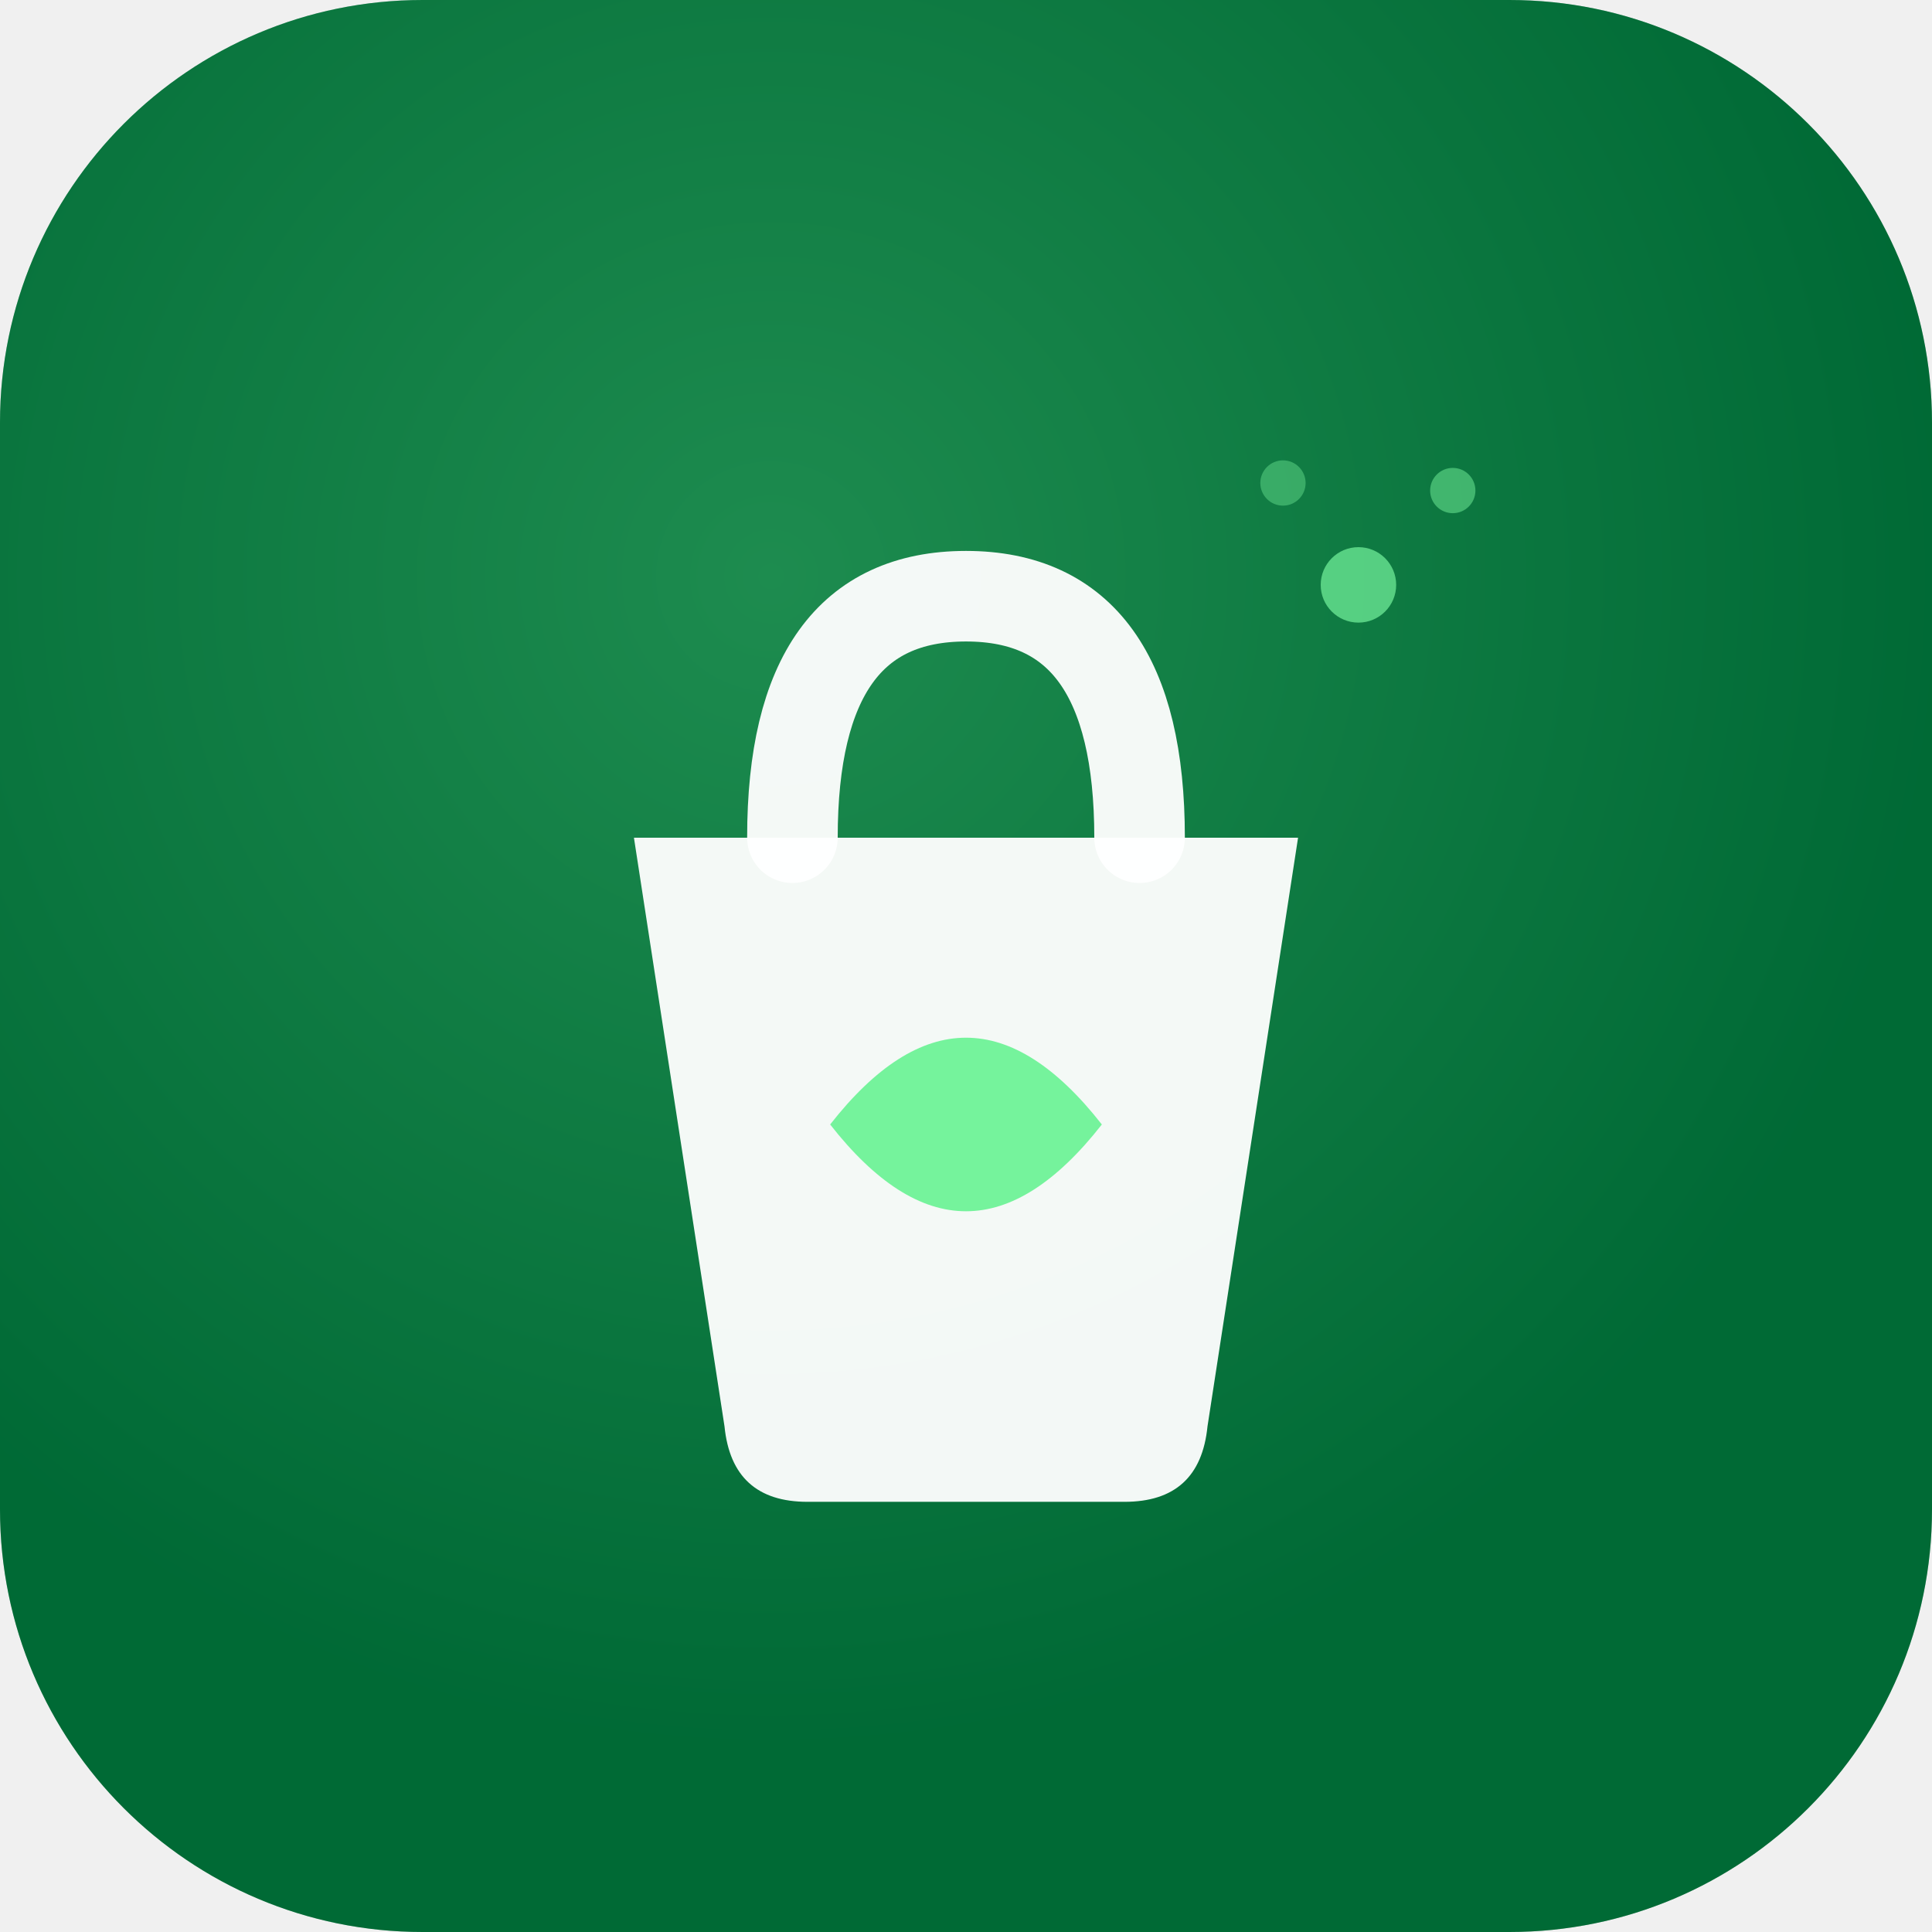
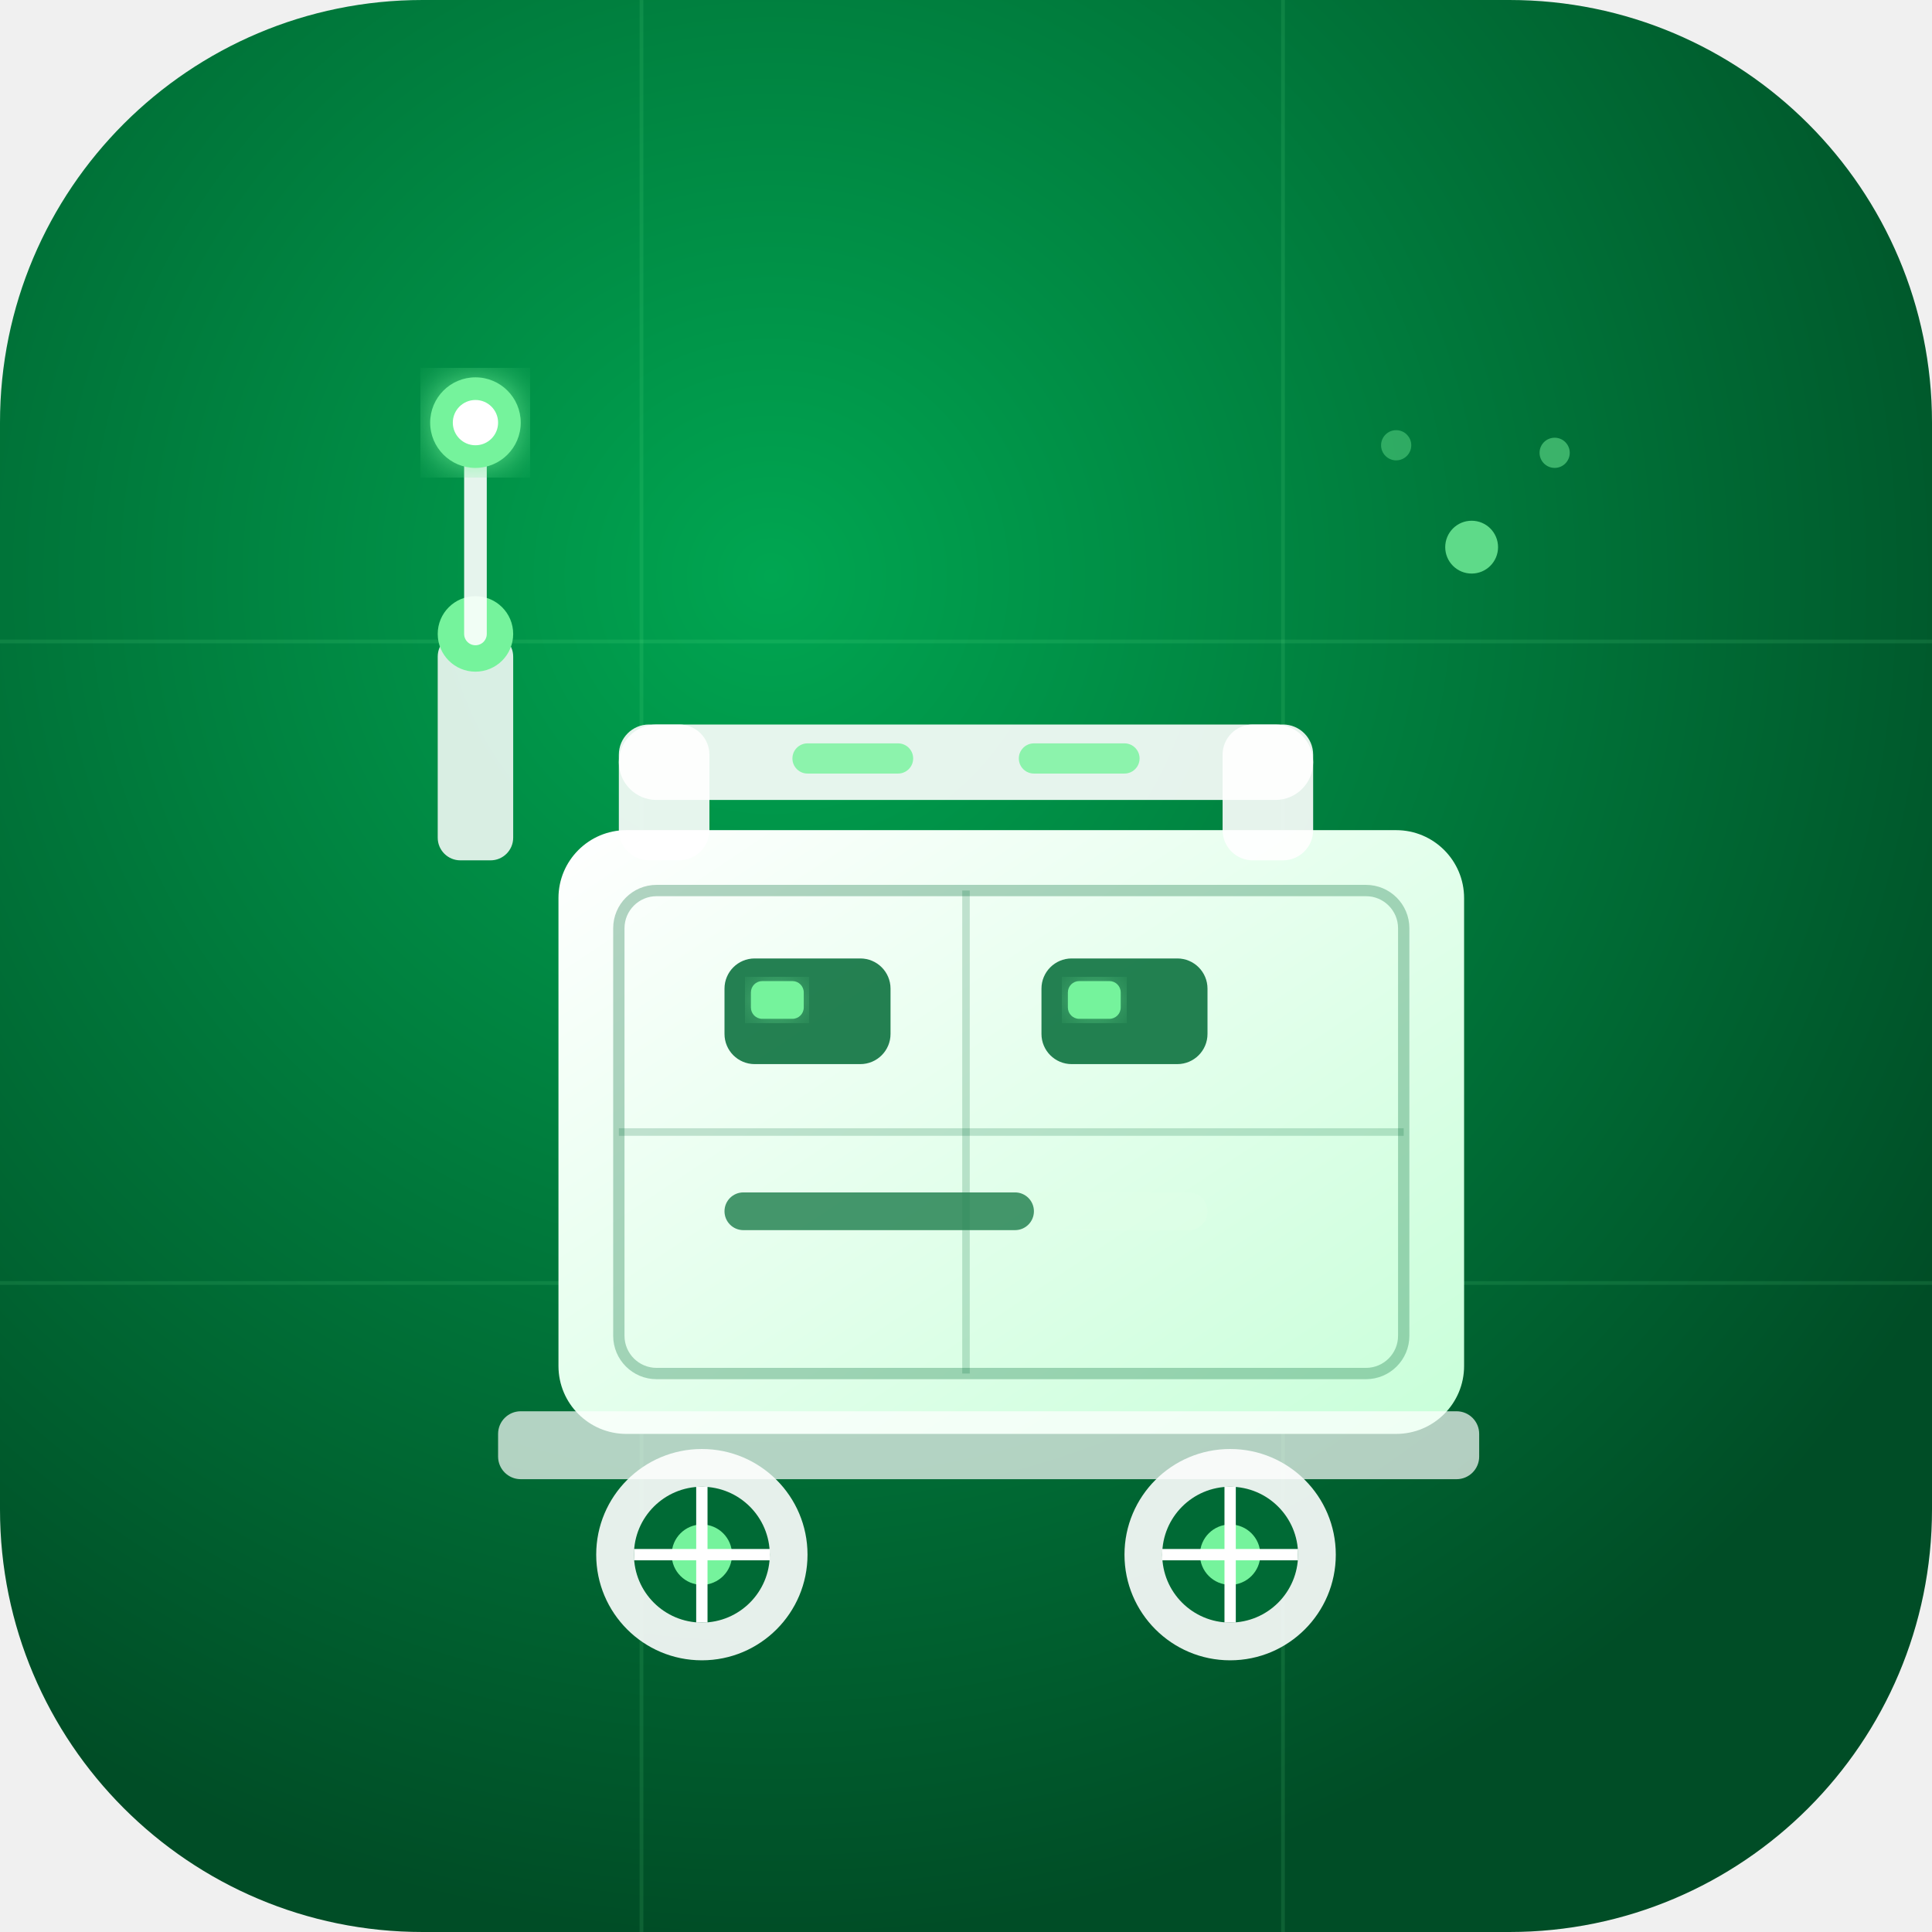
<svg xmlns="http://www.w3.org/2000/svg" viewBox="0 0 512 512">
-   <rect width="512" height="512" rx="112" fill="#006a35" />
-   <rect width="512" height="512" rx="112" fill="url(#glow)" opacity="0.25" />
  <defs>
-     <radialGradient id="glow" cx="40%" cy="30%" r="60%">
-       <stop offset="0%" stop-color="#75f39c" />
-       <stop offset="100%" stop-color="#006a35" />
+     <radialGradient id="bg" cx="40%" cy="30%" r="70%">
+       <stop offset="0%" stop-color="#00a651" />
+       <stop offset="100%" stop-color="#004d26" />
    </radialGradient>
+     <linearGradient id="bodyGrad" x1="0%" y1="0%" x2="100%" y2="100%">
+       <stop offset="0%" stop-color="#ffffff" stop-opacity="1" />
+       <stop offset="100%" stop-color="#c8ffd9" stop-opacity="1" />
+     </linearGradient>
+     <filter id="glow">
+       <feGaussianBlur stdDeviation="6" result="blur" />
+       <feMerge>
+         <feMergeNode in="blur" />
+         <feMergeNode in="SourceGraphic" />
+       </feMerge>
+     </filter>
  </defs>
-   <path d="M168 222 L192 378 Q194 398 214 398 L298 398 Q318 398 320 378 L344 222 Z" fill="white" opacity="0.95" />
-   <path d="M210 222 Q210 158 256 158 Q302 158 302 222" fill="none" stroke="white" stroke-width="24" stroke-linecap="round" opacity="0.95" />
-   <path d="M220 298 Q256 252 292 298 Q256 344 220 298 Z" fill="#75f39c" />
-   <circle cx="360" cy="155" r="10" fill="#75f39c" opacity="0.7" />
-   <circle cx="385" cy="130" r="6" fill="#75f39c" opacity="0.5" />
-   <circle cx="340" cy="128" r="6" fill="#75f39c" opacity="0.4" />
+   <rect width="512" height="512" rx="112" fill="url(#bg)" />
+   <line x1="0" y1="170" x2="512" y2="170" stroke="#75f39c" stroke-width="1" opacity="0.12" />
+   <line x1="0" y1="340" x2="512" y2="340" stroke="#75f39c" stroke-width="1" opacity="0.12" />
+   <line x1="170" y1="0" x2="170" y2="512" stroke="#75f39c" stroke-width="1" opacity="0.12" />
+   <line x1="340" y1="0" x2="340" y2="512" stroke="#75f39c" stroke-width="1" opacity="0.12" />
+   <rect x="148" y="220" width="240" height="160" rx="18" fill="url(#bodyGrad)" />
+   <rect x="164" y="236" width="208" height="128" rx="10" fill="none" stroke="#006a35" stroke-width="3" opacity="0.3" />
+   <line x1="256" y1="236" x2="256" y2="364" stroke="#006a35" stroke-width="2" opacity="0.2" />
+   <line x1="164" y1="300" x2="372" y2="300" stroke="#006a35" stroke-width="2" opacity="0.2" />
+   <rect x="192" y="254" width="44" height="28" rx="8" fill="#006a35" opacity="0.85" />
+   <rect x="276" y="254" width="44" height="28" rx="8" fill="#006a35" opacity="0.85" />
+   <rect x="199" y="260" width="14" height="10" rx="3" fill="#75f39c" filter="url(#glow)" />
+   <rect x="283" y="260" width="14" height="10" rx="3" fill="#75f39c" filter="url(#glow)" />
+   <rect x="192" y="316" width="128" height="10" rx="5" fill="#e0ffe8" opacity="0.5" />
+   <rect x="192" y="316" width="82" height="10" rx="5" fill="#006a35" opacity="0.7" />
+   <rect x="164" y="192" width="24" height="36" rx="8" fill="white" opacity="0.9" />
+   <rect x="324" y="192" width="24" height="36" rx="8" fill="white" opacity="0.9" />
+   <rect x="164" y="192" width="184" height="20" rx="10" fill="white" opacity="0.9" />
+   <rect x="210" y="197" width="32" height="8" rx="4" fill="#75f39c" opacity="0.8" />
+   <rect x="270" y="197" width="32" height="8" rx="4" fill="#75f39c" opacity="0.8" />
+   <rect x="116" y="168" width="20" height="60" rx="6" fill="white" opacity="0.85" />
+   <circle cx="126" cy="168" r="10" fill="#75f39c" />
+   <rect x="132" y="374" width="260" height="18" rx="6" fill="white" opacity="0.7" />
+   <circle cx="186" cy="412" r="28" fill="white" opacity="0.9" />
+   <circle cx="186" cy="412" r="18" fill="#006a35" />
+   <circle cx="186" cy="412" r="8" fill="#75f39c" />
+   <line x1="186" y1="394" x2="186" y2="430" stroke="white" stroke-width="3" />
+   <line x1="168" y1="412" x2="204" y2="412" stroke="white" stroke-width="3" />
+   <circle cx="326" cy="412" r="28" fill="white" opacity="0.9" />
+   <circle cx="326" cy="412" r="18" fill="#006a35" />
+   <circle cx="326" cy="412" r="8" fill="#75f39c" />
+   <line x1="326" y1="394" x2="326" y2="430" stroke="white" stroke-width="3" />
+   <line x1="308" y1="412" x2="344" y2="412" stroke="white" stroke-width="3" />
+   <line x1="126" y1="168" x2="126" y2="120" stroke="white" stroke-width="6" stroke-linecap="round" opacity="0.9" />
+   <circle cx="126" cy="112" r="12" fill="#75f39c" filter="url(#glow)" />
+   <circle cx="126" cy="112" r="6" fill="white" />
+   <circle cx="390" cy="145" r="7" fill="#75f39c" opacity="0.8" />
+   <circle cx="412" cy="120" r="4" fill="#75f39c" opacity="0.5" />
+   <circle cx="370" cy="118" r="4" fill="#75f39c" opacity="0.4" />
</svg>
